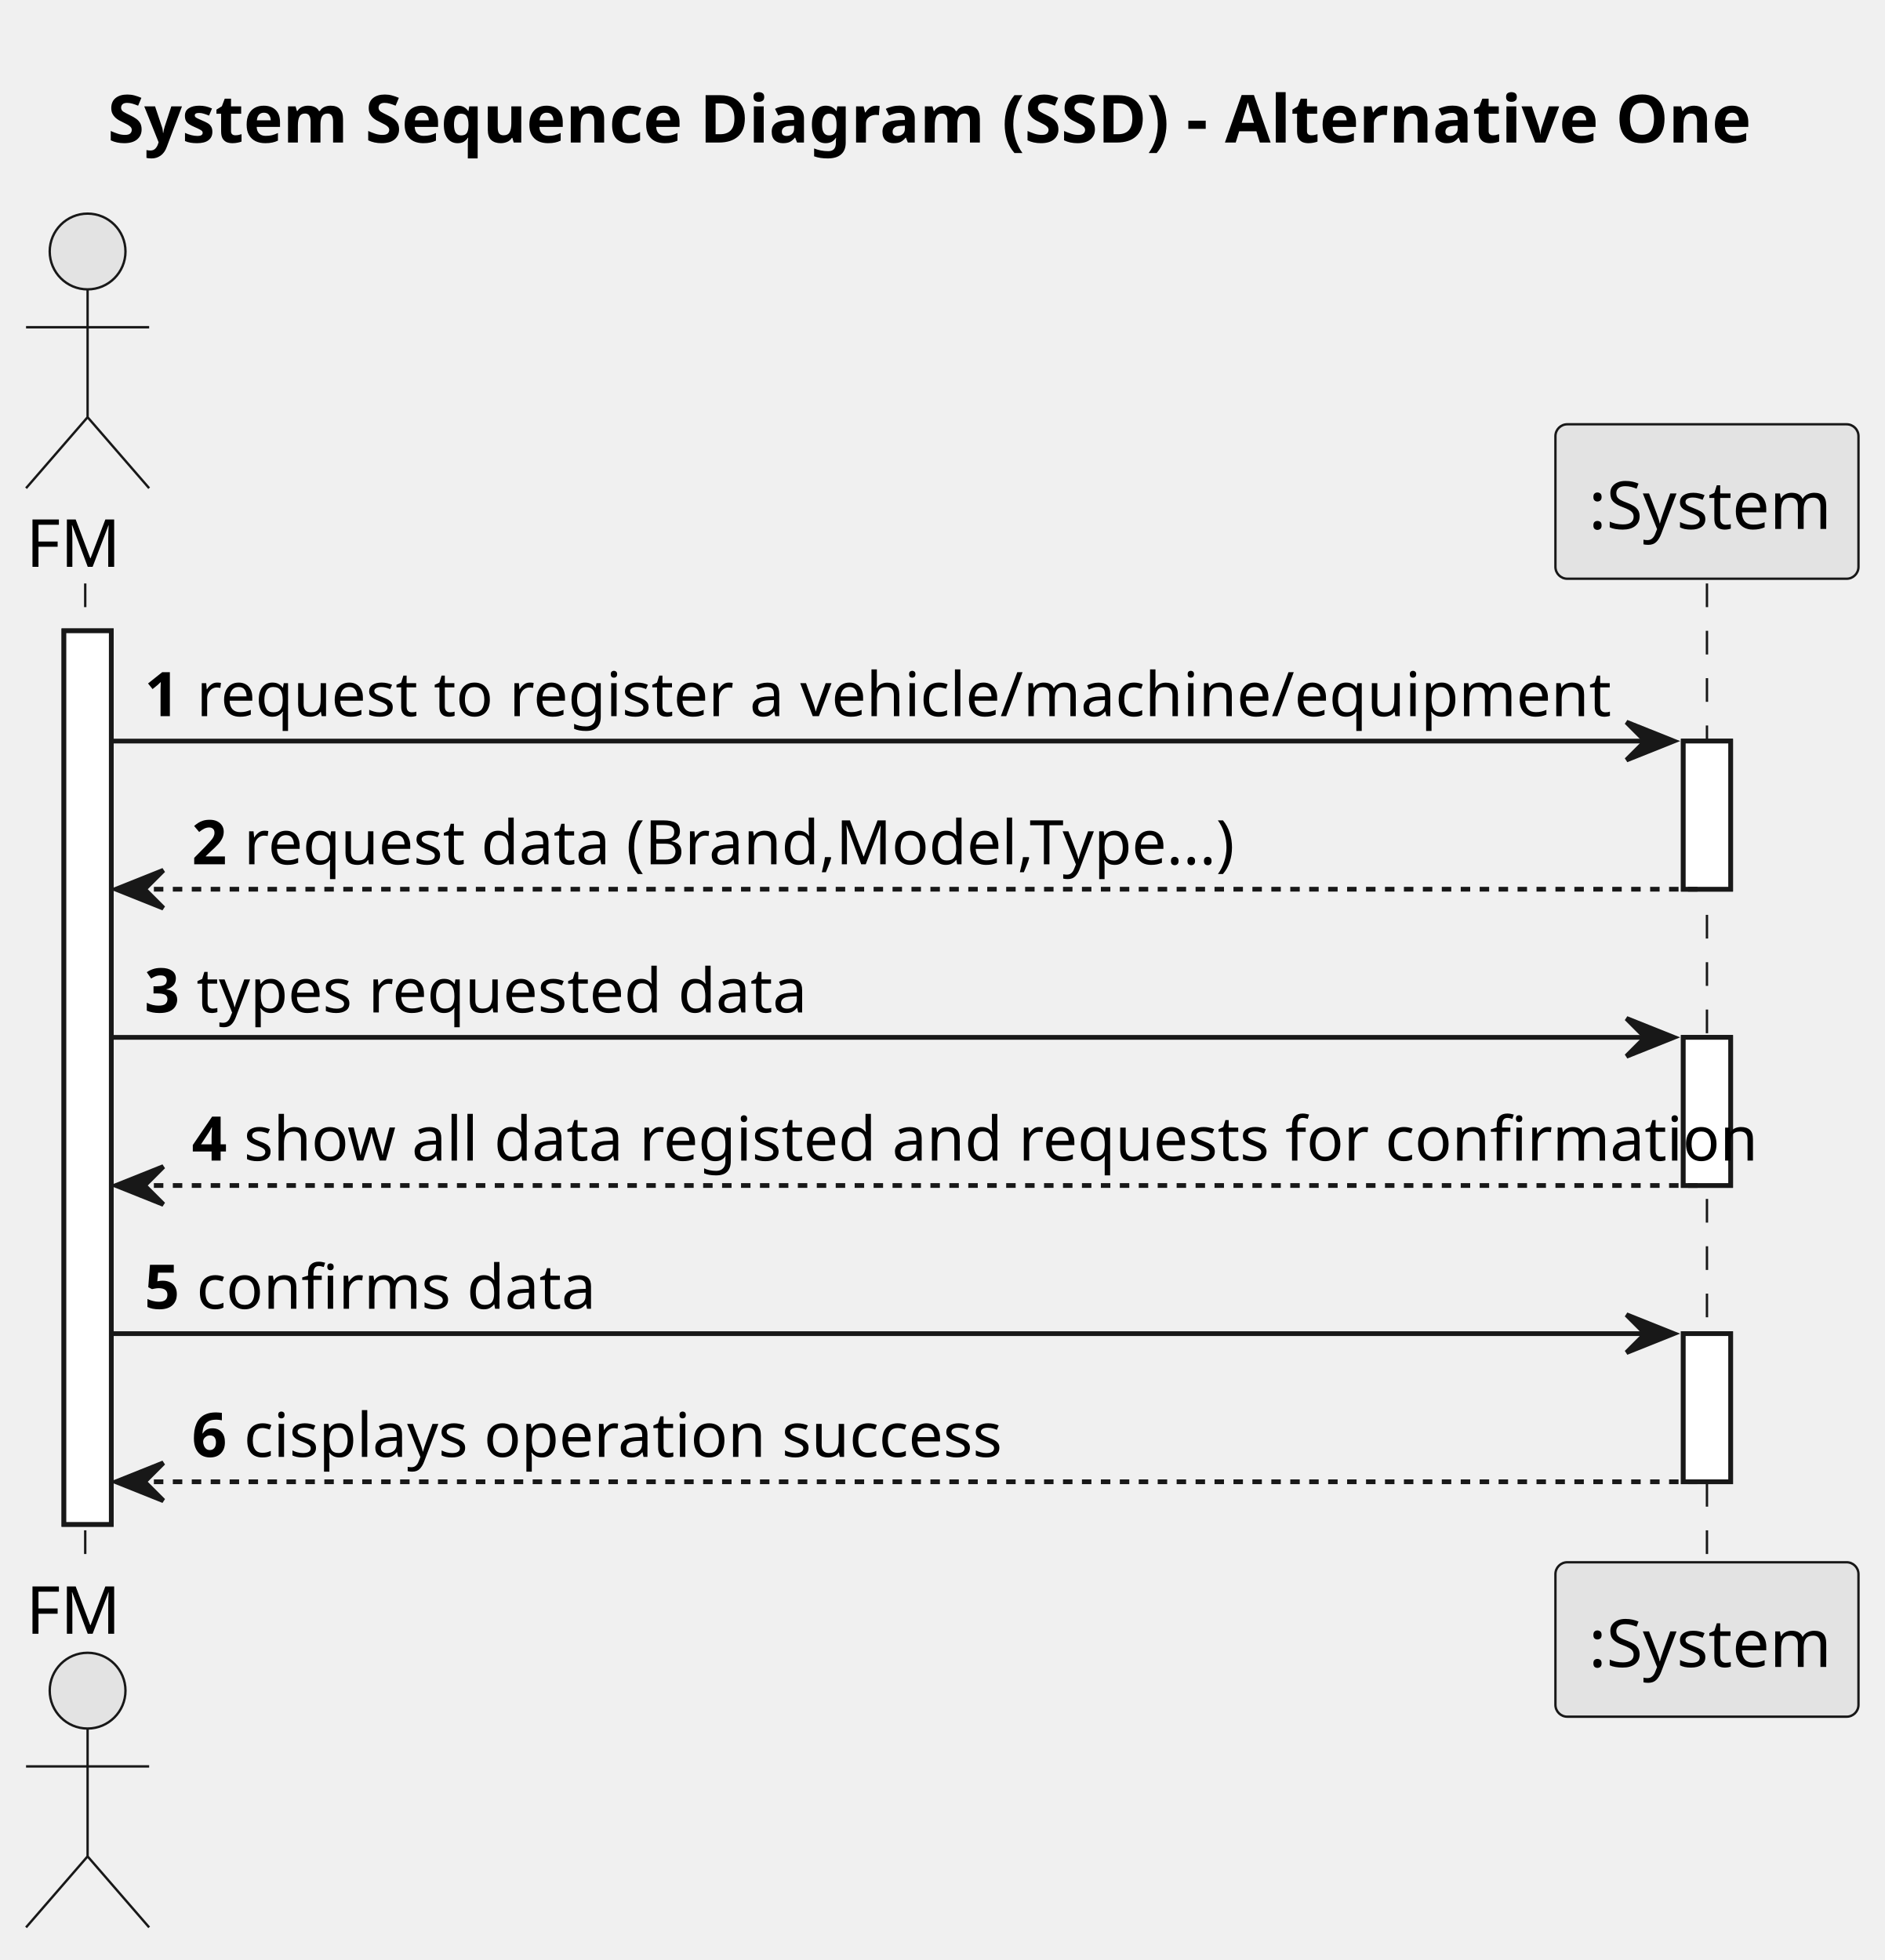
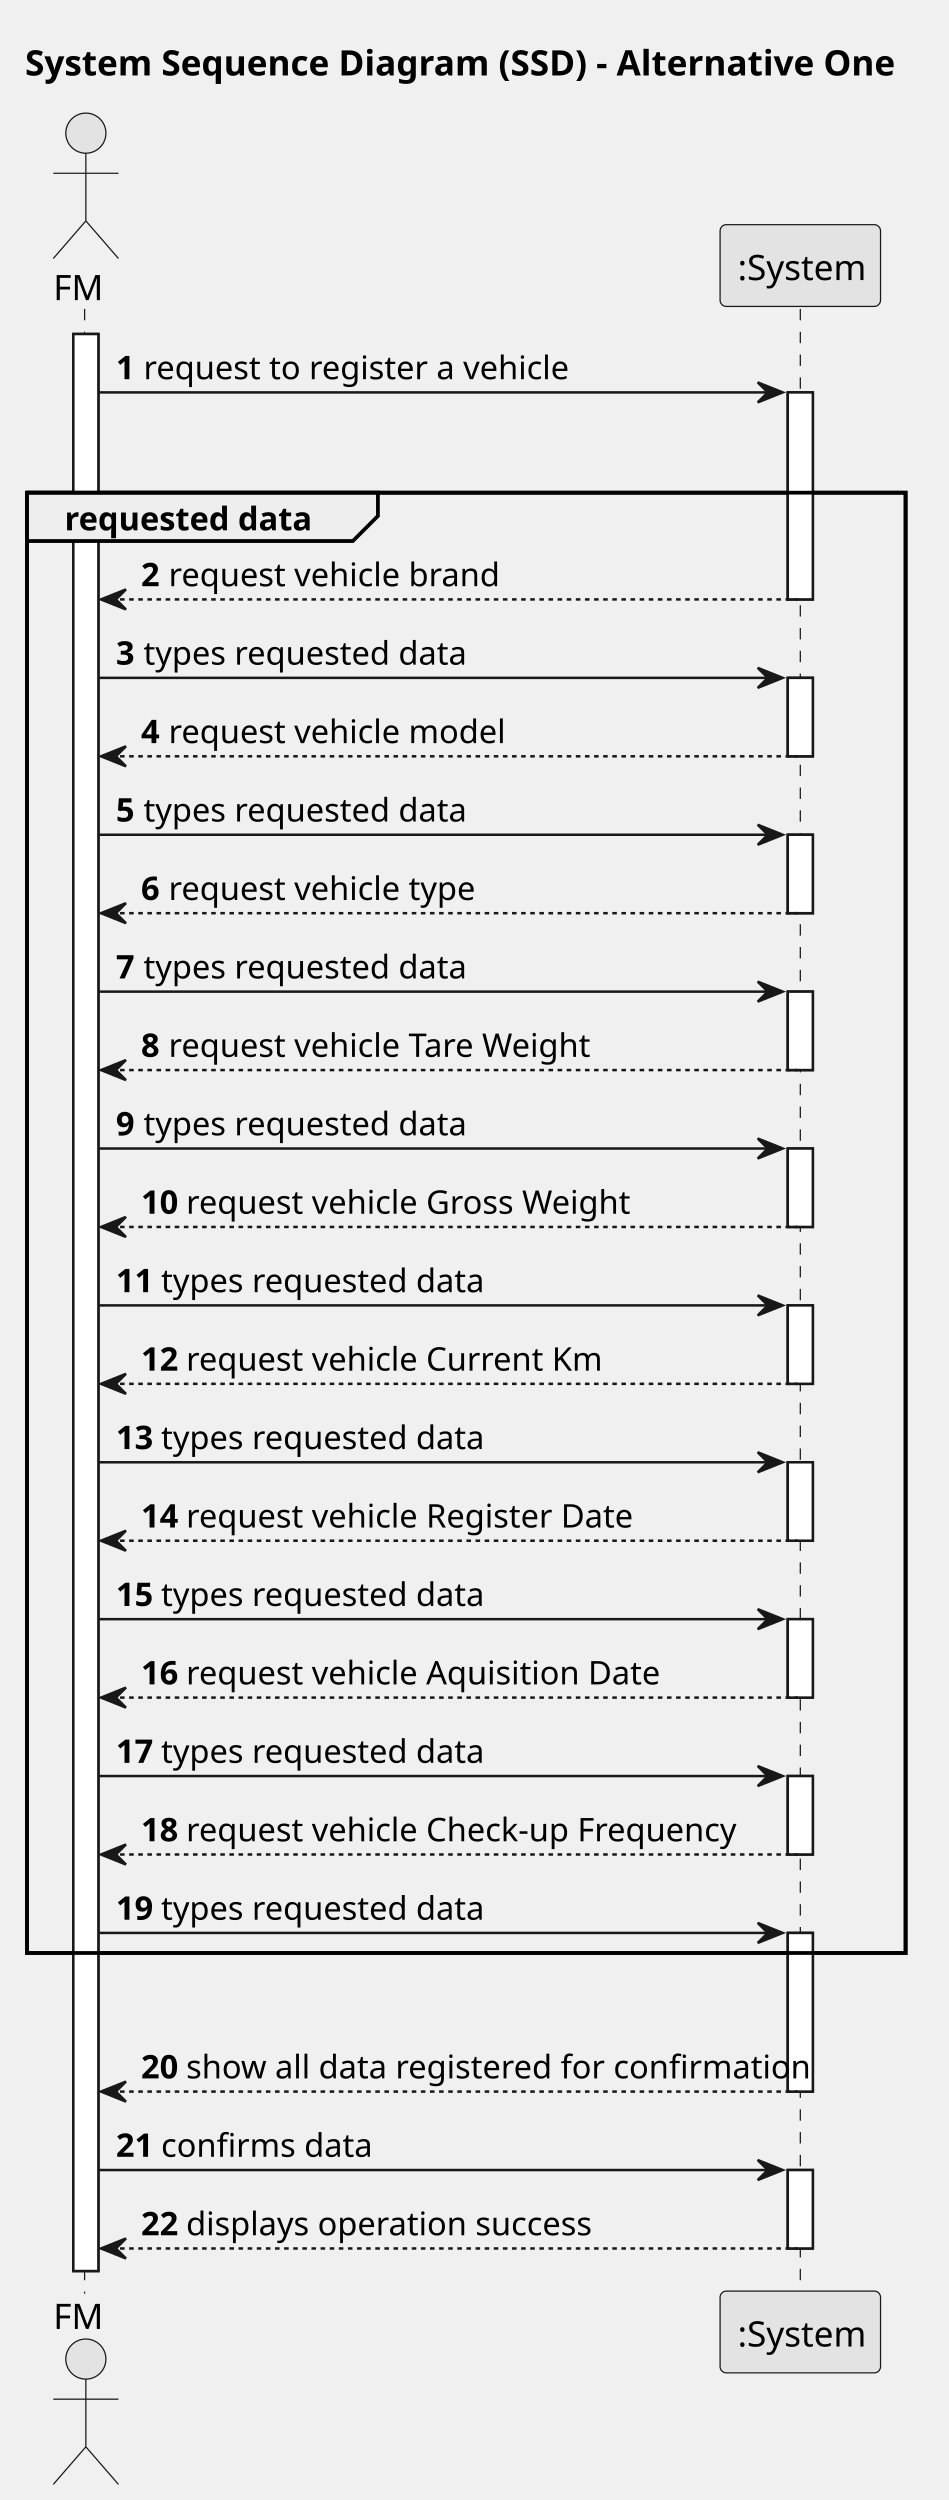
- <svg xmlns="http://www.w3.org/2000/svg" contentStyleType="text/css" height="414px" preserveAspectRatio="none" style="width:398px;height:414px;background:#FFFFFF;" version="1.1" viewBox="0 0 398 414" width="398px" zoomAndPan="magnify">
+ <svg xmlns="http://www.w3.org/2000/svg" contentStyleType="text/css" height="1097.8px" preserveAspectRatio="none" style="width:416px;height:1097px;background:#FFFFFF;" version="1.1" viewBox="0 0 416 1097" width="416.9px" zoomAndPan="magnify">
  <defs />
  <g>
-     <text fill="#000000" font-family="sans-serif" font-size="14" font-weight="bold" lengthAdjust="spacing" textLength="351" x="22.75" y="30.107">System Sequence Diagram (SSD) - Alternative One</text>
-     <rect fill="#FFFFFF" height="188.746" style="stroke:#181818;stroke-width:1.0;" width="10" x="13.5" y="133.242" />
-     <rect fill="#FFFFFF" height="31.291" style="stroke:#181818;stroke-width:1.0;" width="10" x="355.5" y="156.533" />
-     <rect fill="#FFFFFF" height="31.291" style="stroke:#181818;stroke-width:1.0;" width="10" x="355.5" y="219.115" />
-     <rect fill="#FFFFFF" height="31.291" style="stroke:#181818;stroke-width:1.0;" width="10" x="355.5" y="281.697" />
-     <line style="stroke:#181818;stroke-width:0.5;stroke-dasharray:5.0,5.0;" x1="18" x2="18" y1="123.242" y2="330.988" />
-     <line style="stroke:#181818;stroke-width:0.5;stroke-dasharray:5.0,5.0;" x1="360.5" x2="360.5" y1="123.242" y2="330.988" />
-     <text fill="#000000" font-family="sans-serif" font-size="14" lengthAdjust="spacing" textLength="20" x="5.5" y="119.728">FM</text>
-     <ellipse cx="18.5" cy="53.121" fill="#E3E3E3" rx="8" ry="8" style="stroke:#181818;stroke-width:0.5;" />
-     <path d="M18.5,61.121 L18.5,88.121 M5.5,69.121 L31.5,69.121 M18.5,88.121 L5.5,103.121 M18.5,88.121 L31.5,103.121 " fill="none" style="stroke:#181818;stroke-width:0.5;" />
-     <text fill="#000000" font-family="sans-serif" font-size="14" lengthAdjust="spacing" textLength="20" x="5.5" y="345.096">FM</text>
-     <ellipse cx="18.5" cy="357.109" fill="#E3E3E3" rx="8" ry="8" style="stroke:#181818;stroke-width:0.5;" />
-     <path d="M18.5,365.109 L18.5,392.109 M5.5,373.109 L31.5,373.109 M18.5,392.109 L5.5,407.109 M18.5,392.109 L31.5,407.109 " fill="none" style="stroke:#181818;stroke-width:0.5;" />
-     <rect fill="#E3E3E3" height="32.621" rx="2.5" ry="2.5" style="stroke:#181818;stroke-width:0.5;" width="64" x="328.5" y="89.621" />
-     <text fill="#000000" font-family="sans-serif" font-size="14" lengthAdjust="spacing" textLength="50" x="335.5" y="111.728">:System</text>
-     <rect fill="#E3E3E3" height="32.621" rx="2.5" ry="2.5" style="stroke:#181818;stroke-width:0.5;" width="64" x="328.5" y="329.988" />
-     <text fill="#000000" font-family="sans-serif" font-size="14" lengthAdjust="spacing" textLength="50" x="335.5" y="352.096">:System</text>
-     <rect fill="#FFFFFF" height="188.746" style="stroke:#181818;stroke-width:1.0;" width="10" x="13.5" y="133.242" />
-     <rect fill="#FFFFFF" height="31.291" style="stroke:#181818;stroke-width:1.0;" width="10" x="355.5" y="156.533" />
-     <rect fill="#FFFFFF" height="31.291" style="stroke:#181818;stroke-width:1.0;" width="10" x="355.5" y="219.115" />
-     <rect fill="#FFFFFF" height="31.291" style="stroke:#181818;stroke-width:1.0;" width="10" x="355.5" y="281.697" />
-     <polygon fill="#181818" points="343.5,152.533,353.5,156.533,343.5,160.533,347.5,156.533" style="stroke:#181818;stroke-width:1.0;" />
-     <line style="stroke:#181818;stroke-width:1.0;" x1="23.5" x2="349.5" y1="156.533" y2="156.533" />
-     <text fill="#000000" font-family="sans-serif" font-size="13" font-weight="bold" lengthAdjust="spacing" textLength="7" x="30.5" y="151.27">1</text>
-     <text fill="#000000" font-family="sans-serif" font-size="13" lengthAdjust="spacing" textLength="276" x="41.5" y="151.27">request to register a vehicle/machine/equipment</text>
-     <polygon fill="#181818" points="34.5,183.824,24.5,187.824,34.5,191.824,30.5,187.824" style="stroke:#181818;stroke-width:1.0;" />
-     <line style="stroke:#181818;stroke-width:1.0;stroke-dasharray:2.0,2.0;" x1="28.5" x2="359.5" y1="187.824" y2="187.824" />
-     <text fill="#000000" font-family="sans-serif" font-size="13" font-weight="bold" lengthAdjust="spacing" textLength="7" x="40.5" y="182.561">2</text>
-     <text fill="#000000" font-family="sans-serif" font-size="13" lengthAdjust="spacing" textLength="201" x="51.5" y="182.561">request data (Brand,Model,Type...)</text>
-     <polygon fill="#181818" points="343.5,215.115,353.5,219.115,343.5,223.115,347.5,219.115" style="stroke:#181818;stroke-width:1.0;" />
-     <line style="stroke:#181818;stroke-width:1.0;" x1="23.5" x2="349.5" y1="219.115" y2="219.115" />
-     <text fill="#000000" font-family="sans-serif" font-size="13" font-weight="bold" lengthAdjust="spacing" textLength="7" x="30.5" y="213.852">3</text>
-     <text fill="#000000" font-family="sans-serif" font-size="13" lengthAdjust="spacing" textLength="122" x="41.5" y="213.852">types requested data</text>
-     <polygon fill="#181818" points="34.5,246.406,24.5,250.406,34.5,254.406,30.5,250.406" style="stroke:#181818;stroke-width:1.0;" />
-     <line style="stroke:#181818;stroke-width:1.0;stroke-dasharray:2.0,2.0;" x1="28.5" x2="359.5" y1="250.406" y2="250.406" />
-     <text fill="#000000" font-family="sans-serif" font-size="13" font-weight="bold" lengthAdjust="spacing" textLength="7" x="40.5" y="245.144">4</text>
-     <text fill="#000000" font-family="sans-serif" font-size="13" lengthAdjust="spacing" textLength="297" x="51.5" y="245.144">show all data registed and requests for confirmation</text>
-     <polygon fill="#181818" points="343.5,277.697,353.5,281.697,343.5,285.697,347.5,281.697" style="stroke:#181818;stroke-width:1.0;" />
-     <line style="stroke:#181818;stroke-width:1.0;" x1="23.5" x2="349.5" y1="281.697" y2="281.697" />
-     <text fill="#000000" font-family="sans-serif" font-size="13" font-weight="bold" lengthAdjust="spacing" textLength="7" x="30.5" y="276.435">5</text>
-     <text fill="#000000" font-family="sans-serif" font-size="13" lengthAdjust="spacing" textLength="78" x="41.5" y="276.435">confirms data</text>
-     <polygon fill="#181818" points="34.5,308.988,24.5,312.988,34.5,316.988,30.5,312.988" style="stroke:#181818;stroke-width:1.0;" />
-     <line style="stroke:#181818;stroke-width:1.0;stroke-dasharray:2.0,2.0;" x1="28.5" x2="359.5" y1="312.988" y2="312.988" />
-     <text fill="#000000" font-family="sans-serif" font-size="13" font-weight="bold" lengthAdjust="spacing" textLength="7" x="40.5" y="307.726">6</text>
-     <text fill="#000000" font-family="sans-serif" font-size="13" lengthAdjust="spacing" textLength="158" x="51.5" y="307.726">cisplays operation success</text>
+     <text fill="#000000" font-family="sans-serif" font-size="15.4" font-weight="bold" lengthAdjust="spacing" textLength="386.1" x="11" y="33.118">System Sequence Diagram (SSD) - Alternative One</text>
+     <rect fill="#FFFFFF" height="849.963" style="stroke:#181818;stroke-width:1.1;" width="11" x="32.175" y="146.566" />
+     <rect fill="#FFFFFF" height="90.84" style="stroke:#181818;stroke-width:1.1;" width="11" x="345.675" y="172.186" />
+     <rect fill="#FFFFFF" height="34.42" style="stroke:#181818;stroke-width:1.1;" width="11" x="345.675" y="297.447" />
+     <rect fill="#FFFFFF" height="34.42" style="stroke:#181818;stroke-width:1.1;" width="11" x="345.675" y="366.287" />
+     <rect fill="#FFFFFF" height="34.42" style="stroke:#181818;stroke-width:1.1;" width="11" x="345.675" y="435.127" />
+     <rect fill="#FFFFFF" height="34.42" style="stroke:#181818;stroke-width:1.1;" width="11" x="345.675" y="503.968" />
+     <rect fill="#FFFFFF" height="34.42" style="stroke:#181818;stroke-width:1.1;" width="11" x="345.675" y="572.808" />
+     <rect fill="#FFFFFF" height="34.42" style="stroke:#181818;stroke-width:1.1;" width="11" x="345.675" y="641.648" />
+     <rect fill="#FFFFFF" height="34.42" style="stroke:#181818;stroke-width:1.1;" width="11" x="345.675" y="710.488" />
+     <rect fill="#FFFFFF" height="34.42" style="stroke:#181818;stroke-width:1.1;" width="11" x="345.675" y="779.328" />
+     <rect fill="#FFFFFF" height="69.62" style="stroke:#181818;stroke-width:1.1;" width="11" x="345.675" y="848.169" />
+     <rect fill="#FFFFFF" height="34.42" style="stroke:#181818;stroke-width:1.1;" width="11" x="345.675" y="952.209" />
+     <rect fill="none" height="640.782" style="stroke:#000000;stroke-width:1.65;" width="385.55" x="11.825" y="216.186" />
+     <line style="stroke:#181818;stroke-width:0.55;stroke-dasharray:5.0,5.0;" x1="37.125" x2="37.125" y1="135.566" y2="1006.429" />
+     <line style="stroke:#181818;stroke-width:0.55;stroke-dasharray:5.0,5.0;" x1="351.175" x2="351.175" y1="135.566" y2="1006.429" />
+     <text fill="#000000" font-family="sans-serif" font-size="15.4" lengthAdjust="spacing" textLength="22" x="23.375" y="131.701">FM</text>
+     <ellipse cx="37.675" cy="58.433" fill="#E3E3E3" rx="8.8" ry="8.8" style="stroke:#181818;stroke-width:0.55;" />
+     <path d="M37.675,67.233 L37.675,96.933 M23.375,76.033 L51.975,76.033 M37.675,96.933 L23.375,113.433 M37.675,96.933 L51.975,113.433 " fill="none" style="stroke:#181818;stroke-width:0.55;" />
+     <text fill="#000000" font-family="sans-serif" font-size="15.4" lengthAdjust="spacing" textLength="22" x="23.375" y="1021.947">FM</text>
+     <ellipse cx="37.675" cy="1035.162" fill="#E3E3E3" rx="8.8" ry="8.8" style="stroke:#181818;stroke-width:0.55;" />
+     <path d="M37.675,1043.962 L37.675,1073.662 M23.375,1052.762 L51.975,1052.762 M37.675,1073.662 L23.375,1090.162 M37.675,1073.662 L51.975,1090.162 " fill="none" style="stroke:#181818;stroke-width:0.55;" />
+     <rect fill="#E3E3E3" height="35.883" rx="2.75" ry="2.75" style="stroke:#181818;stroke-width:0.55;" width="70.4" x="315.975" y="98.583" />
+     <text fill="#000000" font-family="sans-serif" font-size="15.4" lengthAdjust="spacing" textLength="55" x="323.675" y="122.901">:System</text>
+     <rect fill="#E3E3E3" height="35.883" rx="2.75" ry="2.75" style="stroke:#181818;stroke-width:0.55;" width="70.4" x="315.975" y="1005.329" />
+     <text fill="#000000" font-family="sans-serif" font-size="15.4" lengthAdjust="spacing" textLength="55" x="323.675" y="1029.647">:System</text>
+     <rect fill="#FFFFFF" height="849.963" style="stroke:#181818;stroke-width:1.1;" width="11" x="32.175" y="146.566" />
+     <rect fill="#FFFFFF" height="90.84" style="stroke:#181818;stroke-width:1.1;" width="11" x="345.675" y="172.186" />
+     <rect fill="#FFFFFF" height="34.42" style="stroke:#181818;stroke-width:1.1;" width="11" x="345.675" y="297.447" />
+     <rect fill="#FFFFFF" height="34.42" style="stroke:#181818;stroke-width:1.1;" width="11" x="345.675" y="366.287" />
+     <rect fill="#FFFFFF" height="34.42" style="stroke:#181818;stroke-width:1.1;" width="11" x="345.675" y="435.127" />
+     <rect fill="#FFFFFF" height="34.42" style="stroke:#181818;stroke-width:1.1;" width="11" x="345.675" y="503.968" />
+     <rect fill="#FFFFFF" height="34.42" style="stroke:#181818;stroke-width:1.1;" width="11" x="345.675" y="572.808" />
+     <rect fill="#FFFFFF" height="34.42" style="stroke:#181818;stroke-width:1.1;" width="11" x="345.675" y="641.648" />
+     <rect fill="#FFFFFF" height="34.42" style="stroke:#181818;stroke-width:1.1;" width="11" x="345.675" y="710.488" />
+     <rect fill="#FFFFFF" height="34.42" style="stroke:#181818;stroke-width:1.1;" width="11" x="345.675" y="779.328" />
+     <rect fill="#FFFFFF" height="69.62" style="stroke:#181818;stroke-width:1.1;" width="11" x="345.675" y="848.169" />
+     <rect fill="#FFFFFF" height="34.42" style="stroke:#181818;stroke-width:1.1;" width="11" x="345.675" y="952.209" />
+     <polygon fill="#181818" points="332.475,167.786,343.475,172.186,332.475,176.587,336.875,172.186" style="stroke:#181818;stroke-width:1.1;" />
+     <line style="stroke:#181818;stroke-width:1.1;" x1="43.175" x2="339.075" y1="172.186" y2="172.186" />
+     <text fill="#000000" font-family="sans-serif" font-size="14.3" font-weight="bold" lengthAdjust="spacing" textLength="7.7" x="50.875" y="166.398">1</text>
+     <text fill="#000000" font-family="sans-serif" font-size="14.3" lengthAdjust="spacing" textLength="174.9" x="62.975" y="166.398">request to register a vehicle</text>
+     <path d="M11.825,216.186 L165.825,216.186 L165.825,226.407 L154.825,237.407 L11.825,237.407 L11.825,216.186 " fill="#EEEEEE" style="stroke:#000000;stroke-width:1.65;" />
+     <rect fill="none" height="640.782" style="stroke:#000000;stroke-width:1.65;" width="385.55" x="11.825" y="216.186" />
+     <text fill="#000000" font-family="sans-serif" font-size="14.3" font-weight="bold" lengthAdjust="spacing" textLength="104.5" x="28.325" y="232.718">requested data</text>
+     <polygon fill="#181818" points="55.275,258.627,44.275,263.027,55.275,267.427,50.875,263.027" style="stroke:#181818;stroke-width:1.1;" />
+     <line style="stroke:#181818;stroke-width:1.1;stroke-dasharray:2.0,2.0;" x1="48.675" x2="350.075" y1="263.027" y2="263.027" />
+     <text fill="#000000" font-family="sans-serif" font-size="14.3" font-weight="bold" lengthAdjust="spacing" textLength="7.7" x="61.875" y="257.238">2</text>
+     <text fill="#000000" font-family="sans-serif" font-size="14.3" lengthAdjust="spacing" textLength="134.2" x="73.975" y="257.238">request vehicle brand</text>
+     <polygon fill="#181818" points="332.475,293.047,343.475,297.447,332.475,301.847,336.875,297.447" style="stroke:#181818;stroke-width:1.1;" />
+     <line style="stroke:#181818;stroke-width:1.1;" x1="43.175" x2="339.075" y1="297.447" y2="297.447" />
+     <text fill="#000000" font-family="sans-serif" font-size="14.3" font-weight="bold" lengthAdjust="spacing" textLength="7.7" x="50.875" y="291.658">3</text>
+     <text fill="#000000" font-family="sans-serif" font-size="14.3" lengthAdjust="spacing" textLength="134.2" x="62.975" y="291.658">types requested data</text>
+     <polygon fill="#181818" points="55.275,327.467,44.275,331.867,55.275,336.267,50.875,331.867" style="stroke:#181818;stroke-width:1.1;" />
+     <line style="stroke:#181818;stroke-width:1.1;stroke-dasharray:2.0,2.0;" x1="48.675" x2="350.075" y1="331.867" y2="331.867" />
+     <text fill="#000000" font-family="sans-serif" font-size="14.3" font-weight="bold" lengthAdjust="spacing" textLength="7.7" x="61.875" y="326.078">4</text>
+     <text fill="#000000" font-family="sans-serif" font-size="14.3" lengthAdjust="spacing" textLength="137.5" x="73.975" y="326.078">request vehicle model</text>
+     <polygon fill="#181818" points="332.475,361.887,343.475,366.287,332.475,370.687,336.875,366.287" style="stroke:#181818;stroke-width:1.1;" />
+     <line style="stroke:#181818;stroke-width:1.1;" x1="43.175" x2="339.075" y1="366.287" y2="366.287" />
+     <text fill="#000000" font-family="sans-serif" font-size="14.3" font-weight="bold" lengthAdjust="spacing" textLength="7.7" x="50.875" y="360.498">5</text>
+     <text fill="#000000" font-family="sans-serif" font-size="14.3" lengthAdjust="spacing" textLength="134.2" x="62.975" y="360.498">types requested data</text>
+     <polygon fill="#181818" points="55.275,396.307,44.275,400.707,55.275,405.107,50.875,400.707" style="stroke:#181818;stroke-width:1.1;" />
+     <line style="stroke:#181818;stroke-width:1.1;stroke-dasharray:2.0,2.0;" x1="48.675" x2="350.075" y1="400.707" y2="400.707" />
+     <text fill="#000000" font-family="sans-serif" font-size="14.3" font-weight="bold" lengthAdjust="spacing" textLength="7.7" x="61.875" y="394.918">6</text>
+     <text fill="#000000" font-family="sans-serif" font-size="14.3" lengthAdjust="spacing" textLength="126.5" x="73.975" y="394.918">request vehicle type</text>
+     <polygon fill="#181818" points="332.475,430.727,343.475,435.127,332.475,439.527,336.875,435.127" style="stroke:#181818;stroke-width:1.1;" />
+     <line style="stroke:#181818;stroke-width:1.1;" x1="43.175" x2="339.075" y1="435.127" y2="435.127" />
+     <text fill="#000000" font-family="sans-serif" font-size="14.3" font-weight="bold" lengthAdjust="spacing" textLength="7.7" x="50.875" y="429.338">7</text>
+     <text fill="#000000" font-family="sans-serif" font-size="14.3" lengthAdjust="spacing" textLength="134.2" x="62.975" y="429.338">types requested data</text>
+     <polygon fill="#181818" points="55.275,465.147,44.275,469.548,55.275,473.947,50.875,469.548" style="stroke:#181818;stroke-width:1.1;" />
+     <line style="stroke:#181818;stroke-width:1.1;stroke-dasharray:2.0,2.0;" x1="48.675" x2="350.075" y1="469.548" y2="469.548" />
+     <text fill="#000000" font-family="sans-serif" font-size="14.3" font-weight="bold" lengthAdjust="spacing" textLength="7.7" x="61.875" y="463.759">8</text>
+     <text fill="#000000" font-family="sans-serif" font-size="14.3" lengthAdjust="spacing" textLength="176" x="73.975" y="463.759">request vehicle Tare Weight</text>
+     <polygon fill="#181818" points="332.475,499.568,343.475,503.968,332.475,508.368,336.875,503.968" style="stroke:#181818;stroke-width:1.1;" />
+     <line style="stroke:#181818;stroke-width:1.1;" x1="43.175" x2="339.075" y1="503.968" y2="503.968" />
+     <text fill="#000000" font-family="sans-serif" font-size="14.3" font-weight="bold" lengthAdjust="spacing" textLength="7.7" x="50.875" y="498.179">9</text>
+     <text fill="#000000" font-family="sans-serif" font-size="14.3" lengthAdjust="spacing" textLength="134.2" x="62.975" y="498.179">types requested data</text>
+     <polygon fill="#181818" points="55.275,533.988,44.275,538.388,55.275,542.788,50.875,538.388" style="stroke:#181818;stroke-width:1.1;" />
+     <line style="stroke:#181818;stroke-width:1.1;stroke-dasharray:2.0,2.0;" x1="48.675" x2="350.075" y1="538.388" y2="538.388" />
+     <text fill="#000000" font-family="sans-serif" font-size="14.3" font-weight="bold" lengthAdjust="spacing" textLength="15.4" x="61.875" y="532.599">10</text>
+     <text fill="#000000" font-family="sans-serif" font-size="14.3" lengthAdjust="spacing" textLength="187" x="81.675" y="532.599">request vehicle Gross Weight</text>
+     <polygon fill="#181818" points="332.475,568.408,343.475,572.808,332.475,577.208,336.875,572.808" style="stroke:#181818;stroke-width:1.1;" />
+     <line style="stroke:#181818;stroke-width:1.1;" x1="43.175" x2="339.075" y1="572.808" y2="572.808" />
+     <text fill="#000000" font-family="sans-serif" font-size="14.3" font-weight="bold" lengthAdjust="spacing" textLength="15.4" x="50.875" y="567.019">11</text>
+     <text fill="#000000" font-family="sans-serif" font-size="14.3" lengthAdjust="spacing" textLength="134.2" x="70.675" y="567.019">types requested data</text>
+     <polygon fill="#181818" points="55.275,602.828,44.275,607.228,55.275,611.628,50.875,607.228" style="stroke:#181818;stroke-width:1.1;" />
+     <line style="stroke:#181818;stroke-width:1.1;stroke-dasharray:2.0,2.0;" x1="48.675" x2="350.075" y1="607.228" y2="607.228" />
+     <text fill="#000000" font-family="sans-serif" font-size="14.3" font-weight="bold" lengthAdjust="spacing" textLength="15.4" x="61.875" y="601.439">12</text>
+     <text fill="#000000" font-family="sans-serif" font-size="14.3" lengthAdjust="spacing" textLength="171.6" x="81.675" y="601.439">request vehicle Current Km</text>
+     <polygon fill="#181818" points="332.475,637.248,343.475,641.648,332.475,646.048,336.875,641.648" style="stroke:#181818;stroke-width:1.1;" />
+     <line style="stroke:#181818;stroke-width:1.1;" x1="43.175" x2="339.075" y1="641.648" y2="641.648" />
+     <text fill="#000000" font-family="sans-serif" font-size="14.3" font-weight="bold" lengthAdjust="spacing" textLength="15.4" x="50.875" y="635.859">13</text>
+     <text fill="#000000" font-family="sans-serif" font-size="14.3" lengthAdjust="spacing" textLength="134.2" x="70.675" y="635.859">types requested data</text>
+     <polygon fill="#181818" points="55.275,671.668,44.275,676.068,55.275,680.468,50.875,676.068" style="stroke:#181818;stroke-width:1.1;" />
+     <line style="stroke:#181818;stroke-width:1.1;stroke-dasharray:2.0,2.0;" x1="48.675" x2="350.075" y1="676.068" y2="676.068" />
+     <text fill="#000000" font-family="sans-serif" font-size="14.3" font-weight="bold" lengthAdjust="spacing" textLength="15.4" x="61.875" y="670.279">14</text>
+     <text fill="#000000" font-family="sans-serif" font-size="14.3" lengthAdjust="spacing" textLength="185.9" x="81.675" y="670.279">request vehicle Register Date</text>
+     <polygon fill="#181818" points="332.475,706.088,343.475,710.488,332.475,714.888,336.875,710.488" style="stroke:#181818;stroke-width:1.1;" />
+     <line style="stroke:#181818;stroke-width:1.1;" x1="43.175" x2="339.075" y1="710.488" y2="710.488" />
+     <text fill="#000000" font-family="sans-serif" font-size="14.3" font-weight="bold" lengthAdjust="spacing" textLength="15.4" x="50.875" y="704.699">15</text>
+     <text fill="#000000" font-family="sans-serif" font-size="14.3" lengthAdjust="spacing" textLength="134.2" x="70.675" y="704.699">types requested data</text>
+     <polygon fill="#181818" points="55.275,740.508,44.275,744.908,55.275,749.308,50.875,744.908" style="stroke:#181818;stroke-width:1.1;" />
+     <line style="stroke:#181818;stroke-width:1.1;stroke-dasharray:2.0,2.0;" x1="48.675" x2="350.075" y1="744.908" y2="744.908" />
+     <text fill="#000000" font-family="sans-serif" font-size="14.3" font-weight="bold" lengthAdjust="spacing" textLength="15.4" x="61.875" y="739.119">16</text>
+     <text fill="#000000" font-family="sans-serif" font-size="14.3" lengthAdjust="spacing" textLength="195.8" x="81.675" y="739.119">request vehicle Aquisition Date</text>
+     <polygon fill="#181818" points="332.475,774.928,343.475,779.328,332.475,783.729,336.875,779.328" style="stroke:#181818;stroke-width:1.1;" />
+     <line style="stroke:#181818;stroke-width:1.1;" x1="43.175" x2="339.075" y1="779.328" y2="779.328" />
+     <text fill="#000000" font-family="sans-serif" font-size="14.3" font-weight="bold" lengthAdjust="spacing" textLength="15.4" x="50.875" y="773.54">17</text>
+     <text fill="#000000" font-family="sans-serif" font-size="14.3" lengthAdjust="spacing" textLength="134.2" x="70.675" y="773.54">types requested data</text>
+     <polygon fill="#181818" points="55.275,809.349,44.275,813.749,55.275,818.149,50.875,813.749" style="stroke:#181818;stroke-width:1.1;" />
+     <line style="stroke:#181818;stroke-width:1.1;stroke-dasharray:2.0,2.0;" x1="48.675" x2="350.075" y1="813.749" y2="813.749" />
+     <text fill="#000000" font-family="sans-serif" font-size="14.3" font-weight="bold" lengthAdjust="spacing" textLength="15.4" x="61.875" y="807.96">18</text>
+     <text fill="#000000" font-family="sans-serif" font-size="14.3" lengthAdjust="spacing" textLength="231" x="81.675" y="807.96">request vehicle Check-up Frequency</text>
+     <polygon fill="#181818" points="332.475,843.769,343.475,848.169,332.475,852.569,336.875,848.169" style="stroke:#181818;stroke-width:1.1;" />
+     <line style="stroke:#181818;stroke-width:1.1;" x1="43.175" x2="339.075" y1="848.169" y2="848.169" />
+     <text fill="#000000" font-family="sans-serif" font-size="14.3" font-weight="bold" lengthAdjust="spacing" textLength="15.4" x="50.875" y="842.38">19</text>
+     <text fill="#000000" font-family="sans-serif" font-size="14.3" lengthAdjust="spacing" textLength="134.2" x="70.675" y="842.38">types requested data</text>
+     <polygon fill="#181818" points="55.275,913.389,44.275,917.789,55.275,922.189,50.875,917.789" style="stroke:#181818;stroke-width:1.1;" />
+     <line style="stroke:#181818;stroke-width:1.1;stroke-dasharray:2.0,2.0;" x1="48.675" x2="350.075" y1="917.789" y2="917.789" />
+     <text fill="#000000" font-family="sans-serif" font-size="14.3" font-weight="bold" lengthAdjust="spacing" textLength="15.4" x="61.875" y="912">20</text>
+     <text fill="#000000" font-family="sans-serif" font-size="14.3" lengthAdjust="spacing" textLength="256.3" x="81.675" y="912">show all data registered  for confirmation</text>
+     <polygon fill="#181818" points="332.475,947.809,343.475,952.209,332.475,956.609,336.875,952.209" style="stroke:#181818;stroke-width:1.1;" />
+     <line style="stroke:#181818;stroke-width:1.1;" x1="43.175" x2="339.075" y1="952.209" y2="952.209" />
+     <text fill="#000000" font-family="sans-serif" font-size="14.3" font-weight="bold" lengthAdjust="spacing" textLength="15.4" x="50.875" y="946.42">21</text>
+     <text fill="#000000" font-family="sans-serif" font-size="14.3" lengthAdjust="spacing" textLength="85.8" x="70.675" y="946.42">confirms data</text>
+     <polygon fill="#181818" points="55.275,982.229,44.275,986.629,55.275,991.029,50.875,986.629" style="stroke:#181818;stroke-width:1.1;" />
+     <line style="stroke:#181818;stroke-width:1.1;stroke-dasharray:2.0,2.0;" x1="48.675" x2="350.075" y1="986.629" y2="986.629" />
+     <text fill="#000000" font-family="sans-serif" font-size="14.3" font-weight="bold" lengthAdjust="spacing" textLength="15.4" x="61.875" y="980.84">22</text>
+     <text fill="#000000" font-family="sans-serif" font-size="14.3" lengthAdjust="spacing" textLength="173.8" x="81.675" y="980.84">displays operation success</text>
  </g>
</svg>
